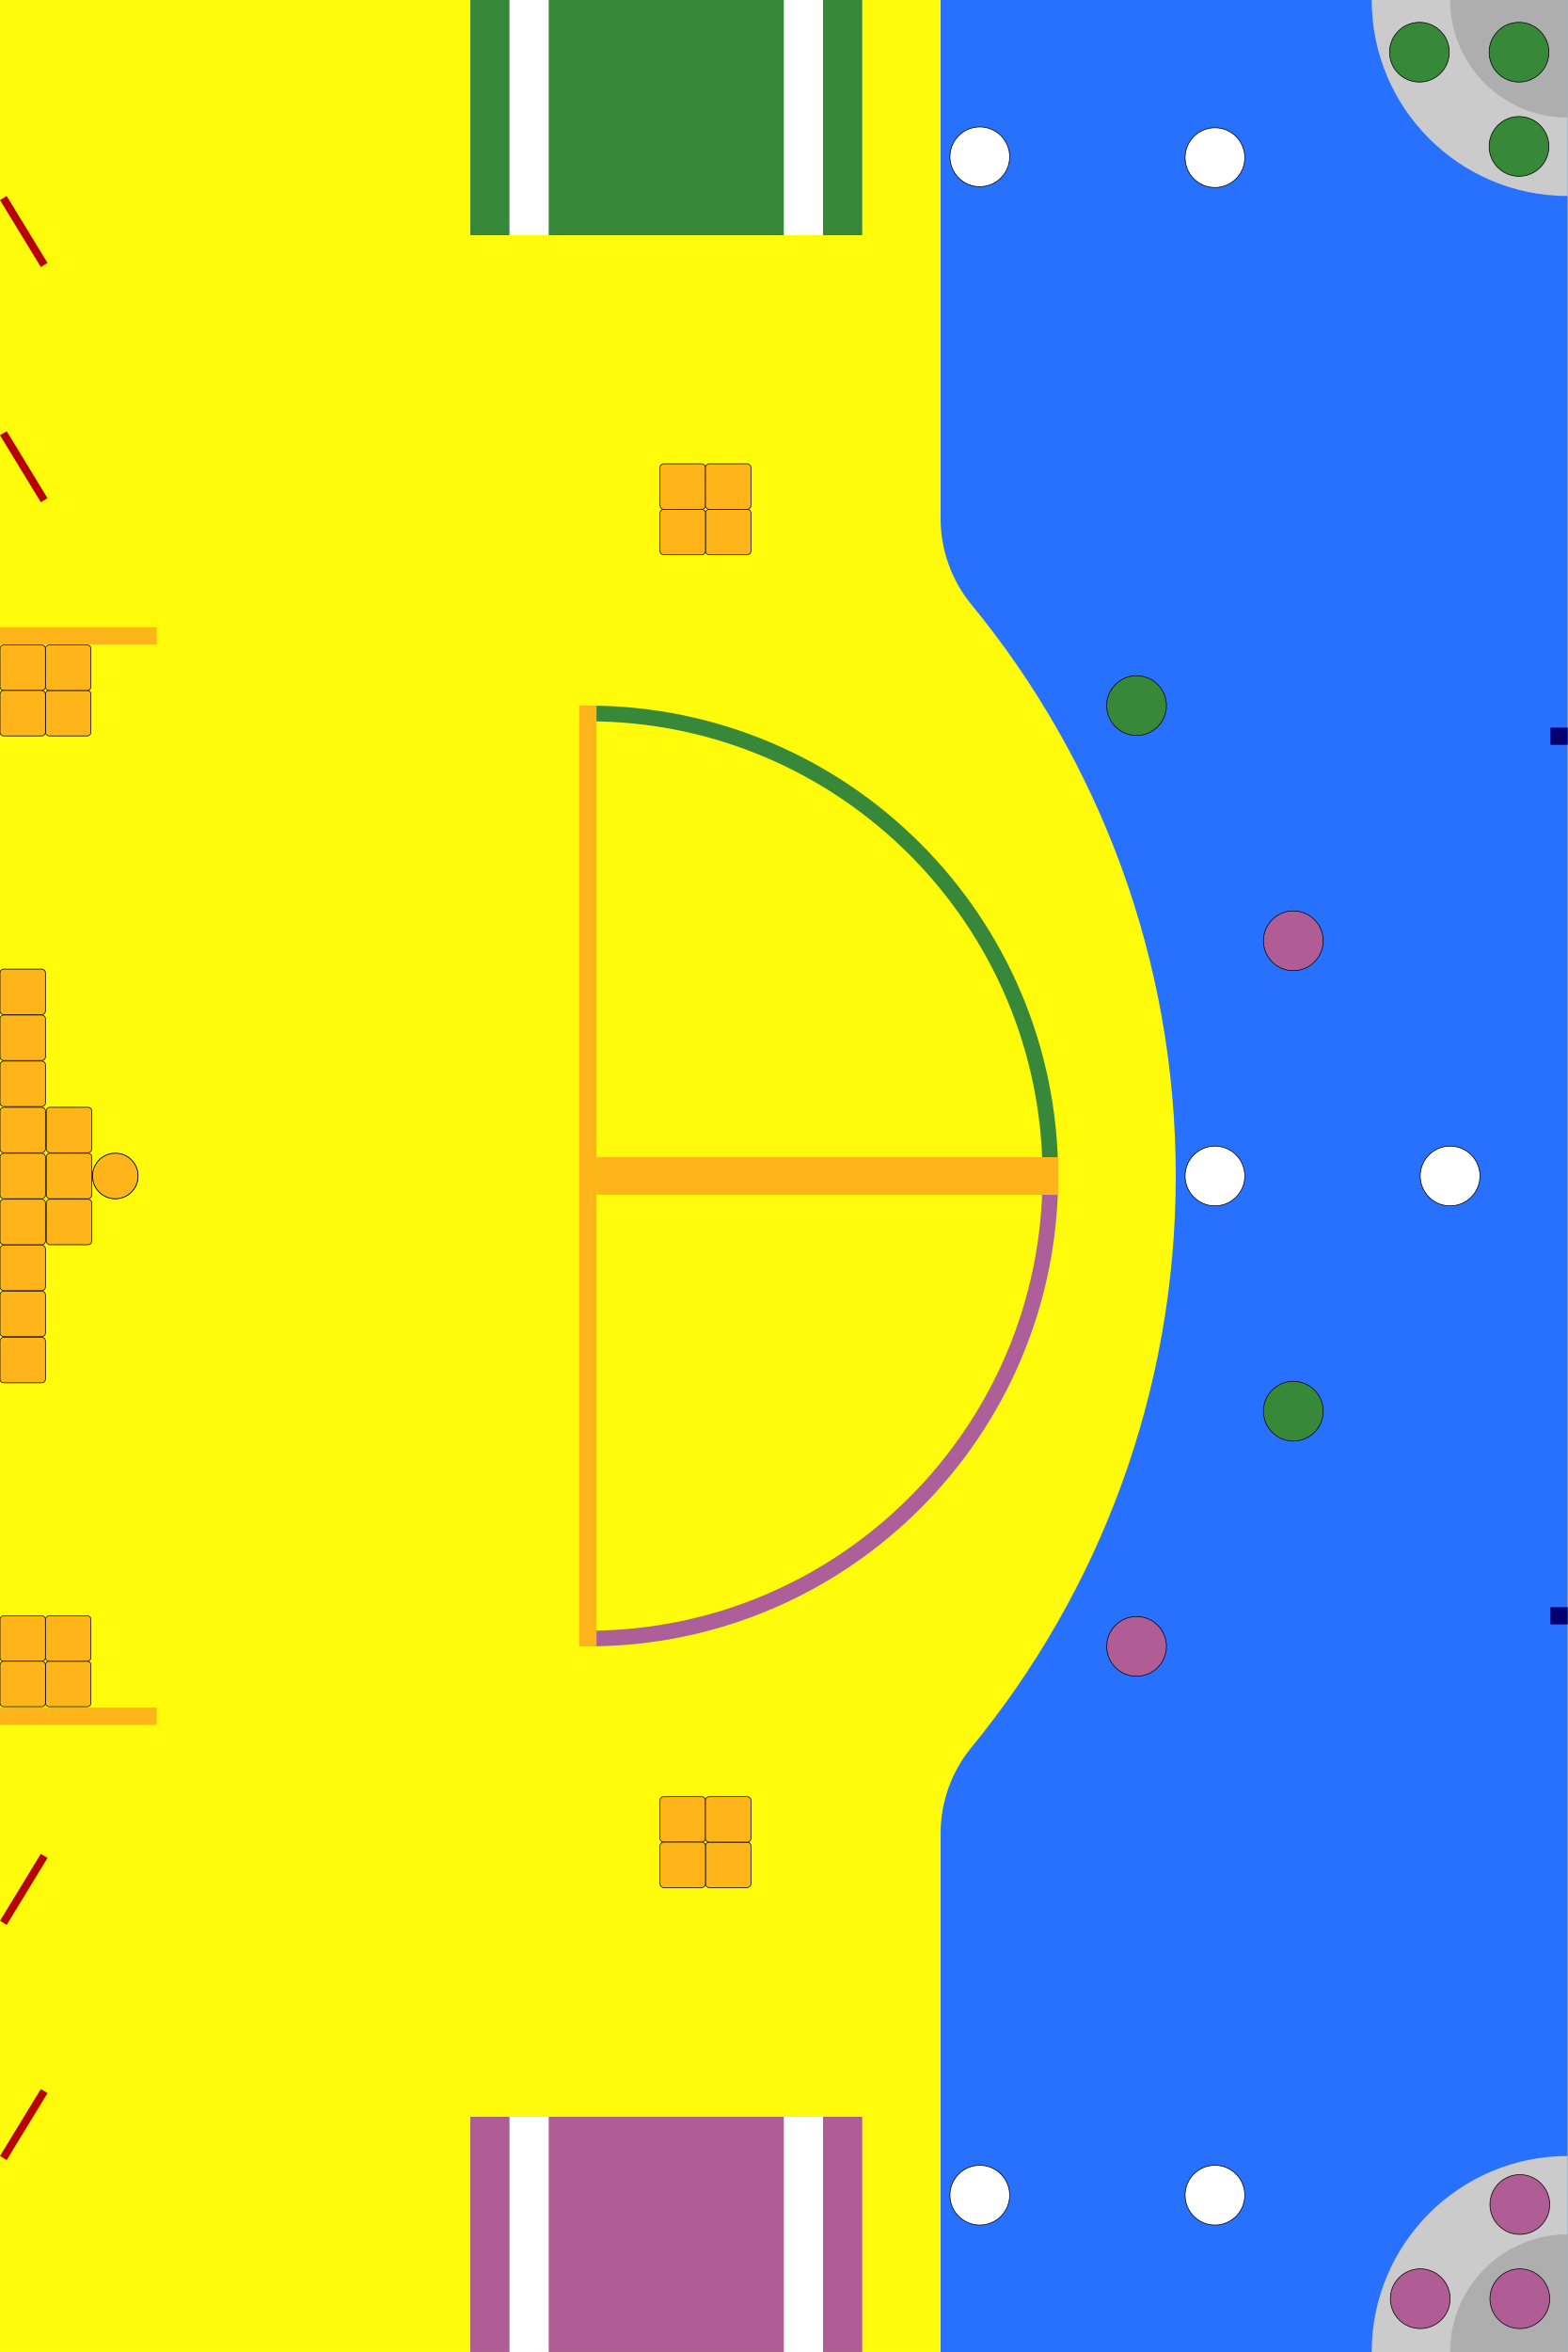
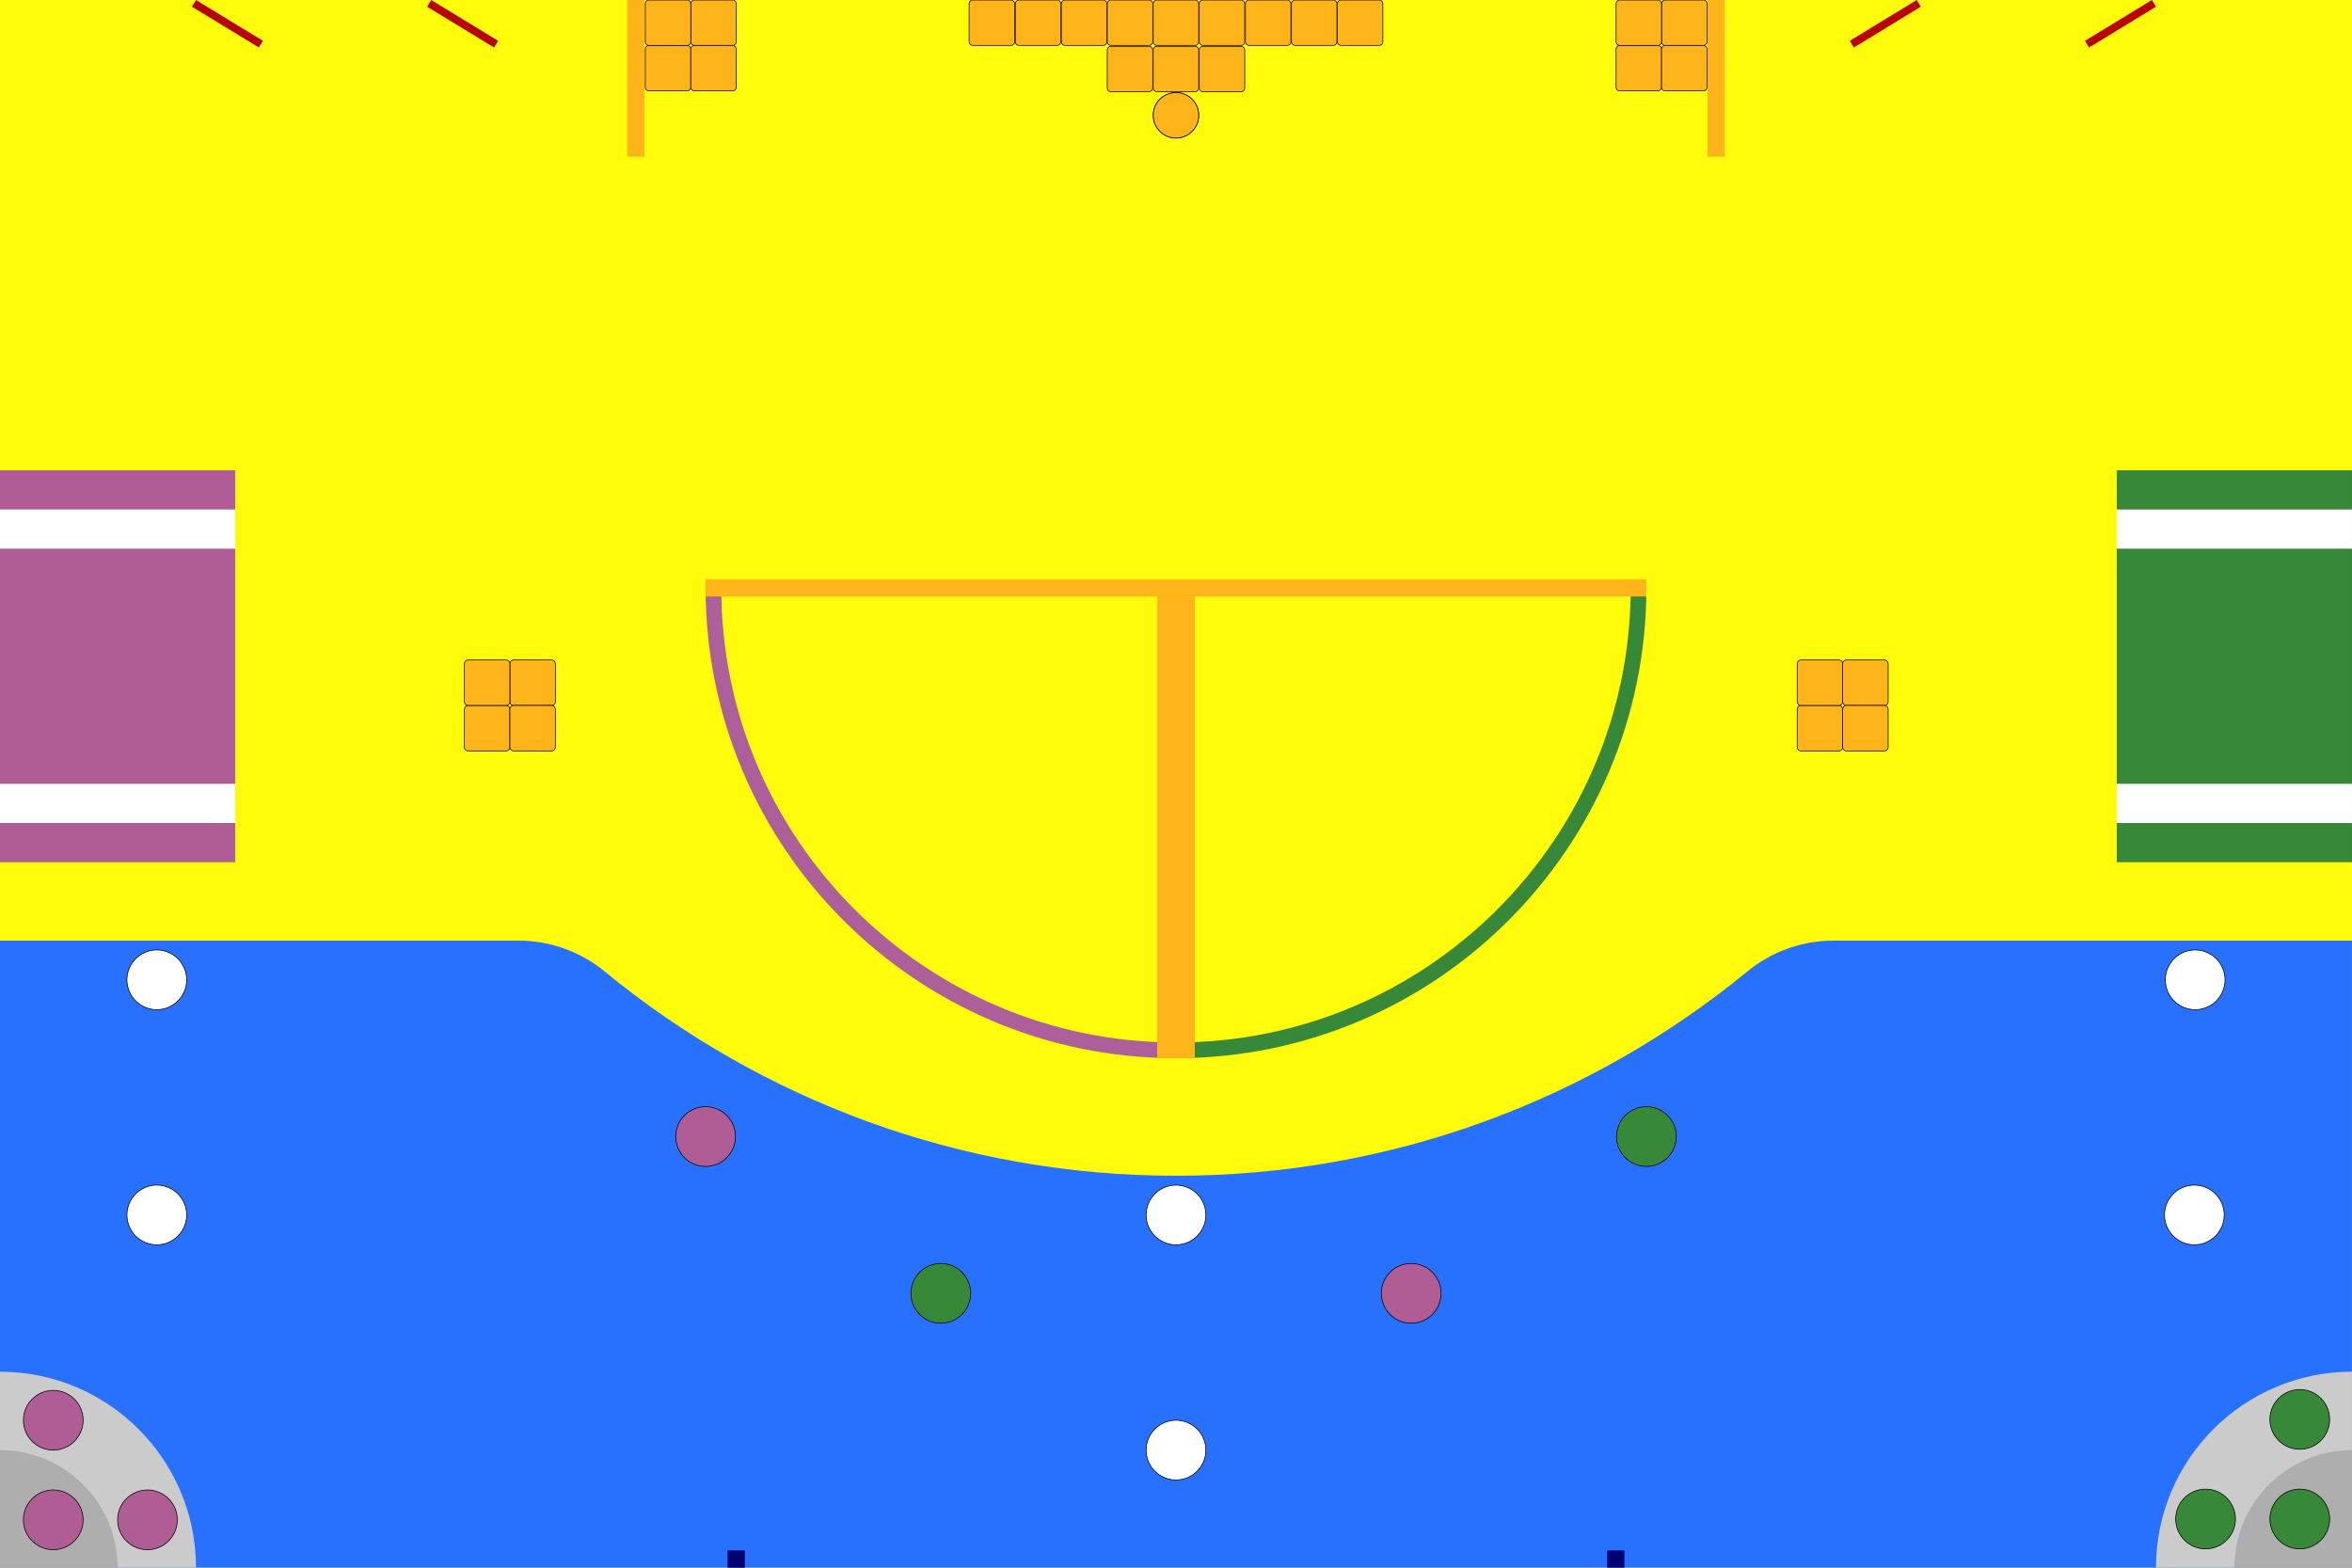
- <svg xmlns="http://www.w3.org/2000/svg" width="100%" height="100%" viewBox="0 0 5670 8504" version="1.1" xml:space="preserve" style="fill-rule:evenodd;clip-rule:evenodd;stroke-linecap:round;stroke-linejoin:round;stroke-miterlimit:1.414;">
-   <rect id="sable" x="0" y="0" width="5669.29" height="8503.94" style="fill:#fffb0a;" />
-   <path id="mer" d="M3512.87,2185.81c-71.965,-87.72 -111.296,-197.674 -111.296,-311.137c-0.002,-503.415 -0.002,-1874.67 -0.002,-1874.67l2267.72,0l0,8503.94l-2267.72,0c0,0 0,-1371.26 0,-1874.67c0,-113.463 39.331,-223.417 111.296,-311.138c461.789,-562.574 739.098,-1282.24 739.098,-2066.16c0,-783.921 -277.309,-1503.58 -739.096,-2066.16Z" style="fill:#2871ff;" />
+ <svg xmlns="http://www.w3.org/2000/svg" width="100%" height="100%" viewBox="0 0 8504 5670" version="1.1" xml:space="preserve" style="fill-rule:evenodd;clip-rule:evenodd;stroke-linecap:round;stroke-linejoin:round;stroke-miterlimit:1.414;">
+   <path id="sable" d="M8503.94,5669.29l0,-5669.29l-8503.94,0l0,5669.29l8503.94,0Z" style="fill:#fffb0a;" />
+   <path id="mer" d="M6318.13,3512.87c87.72,-71.965 197.674,-111.296 311.137,-111.296c503.415,-0.002 1874.67,-0.002 1874.67,-0.002l0,2267.72l-8503.94,0l0,-2267.72c0,0 1371.26,0 1874.67,0c113.463,0 223.417,39.331 311.138,111.296c562.574,461.789 1282.24,739.098 2066.16,739.098c783.921,0 1503.58,-277.309 2066.16,-739.096l0.005,0Z" style="fill:#2871ff;" />
  <g id="serviette violette">
-     <rect x="1700.79" y="7653.54" width="1417.32" height="850.394" style="fill:#b05d95;" />
-     <rect x="1842.52" y="7653.54" width="141.732" height="850.394" style="fill:#fff;" />
-     <rect x="2834.65" y="7653.54" width="141.732" height="850.394" style="fill:#fff;" />
+     <path d="M850.403,3118.11l0,-1417.32l-850.394,0l0,1417.32l850.394,0Z" style="fill:#b05d95;" />
+     <path d="M850.403,1984.25l0,-141.732l-850.394,0l0,141.732l850.394,0Z" style="fill:#fff;" />
+     <path d="M850.403,2976.38l0,-141.732l-850.394,0l0,141.732l850.394,0Z" style="fill:#fff;" />
  </g>
  <g id="serviette verte">
-     <rect x="1700.79" y="0" width="1417.32" height="850.394" style="fill:#378839;" />
-     <rect x="1842.52" y="0" width="141.732" height="850.394" style="fill:#fff;" />
-     <rect x="2834.65" y="0" width="141.732" height="850.394" style="fill:#fff;" />
+     <path d="M8503.94,3118.11l0,-1417.32l-850.394,0l0,1417.32l850.394,0Z" style="fill:#378839;" />
+     <path d="M8503.94,1984.25l0,-141.732l-850.394,0l0,141.732l850.394,0Z" style="fill:#fff;" />
+     <path d="M8503.94,2976.38l0,-141.732l-850.394,0l0,141.732l850.394,0Z" style="fill:#fff;" />
  </g>
-   <rect x="0" y="6173.86" width="566.929" height="62.362" style="fill:#ffb419;" />
-   <rect x="0" y="2267.72" width="566.929" height="62.362" style="fill:#ffb419;" />
+   <path d="M2330.08,566.929l0,-566.929l-62.362,0l0,566.929l62.362,0Z" style="fill:#ffb419;" />
+   <path d="M6236.22,566.929l0,-566.929l-62.362,0l0,566.929l62.362,0Z" style="fill:#ffb419;" />
  <g id="zone chateau">
-     <path d="M3770.08,4251.97c0,-907.401 -736.694,-1644.09 -1644.1,-1644.1l0,-56.693l2.75,0.002c937.428,1.487 1698.04,763.012 1698.04,1700.79l-56.693,0Z" style="fill:#378839;" />
-     <path d="M3770.08,4251.97l56.693,0c-0.051,937.824 -760.641,1699.3 -1698.04,1700.79l-2.75,0.002l0,-56.693c907.371,-0.001 1644.05,-736.645 1644.1,-1644.09Z" style="fill:#ad5f9a;" />
-     <rect x="2094.8" y="2551.18" width="62.362" height="3401.58" style="fill:#ffb419;" />
-     <rect x="2157.16" y="4183.94" width="1669.61" height="136.063" style="fill:#ffb419;" />
+     <path d="M4251.97,3770.08c907.401,0 1644.09,-736.694 1644.1,-1644.1l56.693,0l-0.002,2.75c-1.487,937.428 -763.012,1698.04 -1700.79,1698.04l0,-56.693l-0.001,0.003Z" style="fill:#378839;" />
+     <path d="M4251.97,3770.08l0,56.693c-937.824,-0.051 -1699.3,-760.641 -1700.79,-1698.04l-0.002,-2.75l56.693,0c0.001,907.371 736.645,1644.05 1644.09,1644.1l0.009,-0.003Z" style="fill:#ad5f9a;" />
+     <path d="M5952.76,2157.16l0,-62.362l-3401.58,0l0,62.362l3401.58,0Z" style="fill:#ffb419;" />
+     <path d="M4320,3826.77l0,-1669.61l-136.063,0l0,1669.61l136.063,0Z" style="fill:#ffb419;" />
  </g>
  <g id="rochers">
-     <path d="M5669.29,0l0,708.661c-391.121,0 -708.661,-317.54 -708.661,-708.661l708.661,0Z" style="fill:#cbcbcb;" />
-     <path d="M5669.29,0l0,425.197c-234.672,0 -425.197,-190.524 -425.197,-425.197l425.197,0Z" style="fill:#aeaeae;" />
-     <circle cx="5493.29" cy="529.339" r="108" style="fill:#378839;stroke-width:2.5px;stroke:#000;" />
-     <circle cx="5133.09" cy="188.74" r="108" style="fill:#378839;stroke-width:2.5px;stroke:#000;" />
-     <circle cx="5493.29" cy="188.74" r="108" style="fill:#378839;stroke-width:2.5px;stroke:#000;" />
+     <path d="M8503.94,5669.29l-708.661,0c0,-391.121 317.54,-708.661 708.661,-708.661l0,708.661Z" style="fill:#cbcbcb;" />
+     <path d="M8503.94,5669.29l-425.197,0c0,-234.672 190.524,-425.197 425.197,-425.197l0,425.197Z" style="fill:#aeaeae;" />
+     <path d="M8082.6,5493.29c0,59.607 -48.393,108 -108,108c-59.607,0 -108,-48.393 -108,-108c0,-59.607 48.393,-108 108,-108c59.607,0 108,48.393 108,108Z" style="fill:#378839;stroke-width:2.5px;stroke:#000;" />
+     <path d="M8423.2,5133.09c0,59.607 -48.393,108 -108,108c-59.607,0 -108,-48.393 -108,-108c0,-59.607 48.393,-108 108,-108c59.607,0 108,48.393 108,108Z" style="fill:#378839;stroke-width:2.5px;stroke:#000;" />
+     <path d="M8423.2,5493.29c0,59.607 -48.393,108 -108,108c-59.607,0 -108,-48.393 -108,-108c0,-59.607 48.393,-108 108,-108c59.607,0 108,48.393 108,108Z" style="fill:#378839;stroke-width:2.5px;stroke:#000;" />
  </g>
  <g id="rochers1">
-     <path d="M5669.29,8503.94l0,-708.661c-391.121,0 -708.661,317.54 -708.661,708.661l708.661,0Z" style="fill:#cbcbcb;" />
-     <path d="M5669.29,8503.94l0,-425.197c-234.672,0 -425.197,190.524 -425.197,425.197l425.197,0Z" style="fill:#aeaeae;" />
-     <circle cx="5496.29" cy="7970.74" r="108" style="fill:#b05d95;stroke-width:2.5px;stroke:#000;" />
-     <circle cx="5136.09" cy="8311.34" r="108" style="fill:#b05d95;stroke-width:2.5px;stroke:#000;" />
-     <circle cx="5496.29" cy="8311.34" r="108" style="fill:#b05d95;stroke-width:2.5px;stroke:#000;" />
+     <path d="M0.003,5669.29l708.661,0c0,-391.121 -317.54,-708.661 -708.661,-708.661l0,708.661Z" style="fill:#cbcbcb;" />
+     <path d="M0.003,5669.29l425.197,0c0,-234.672 -190.524,-425.197 -425.197,-425.197l0,425.197Z" style="fill:#aeaeae;" />
+     <path d="M641.203,5496.29c0,59.607 -48.393,108 -108,108c-59.607,0 -108,-48.393 -108,-108c0,-59.607 48.393,-108 108,-108c59.607,0 108,48.393 108,108Z" style="fill:#b05d95;stroke-width:2.5px;stroke:#000;" />
+     <path d="M300.603,5136.09c0,59.607 -48.393,108 -108,108c-59.607,0 -108,-48.393 -108,-108c0,-59.607 48.393,-108 108,-108c59.607,0 108,48.393 108,108Z" style="fill:#b05d95;stroke-width:2.5px;stroke:#000;" />
+     <path d="M300.603,5496.29c0,59.607 -48.393,108 -108,108c-59.607,0 -108,-48.393 -108,-108c0,-59.607 48.393,-108 108,-108c59.607,0 108,48.393 108,108Z" style="fill:#b05d95;stroke-width:2.5px;stroke:#000;" />
  </g>
-   <rect x="5606.93" y="5811.02" width="62.362" height="62.362" style="fill:#010071;" />
-   <rect x="5606.93" y="2630.55" width="62.362" height="62.362" style="fill:#010071;" />
+   <path d="M2692.92,5669.29l0,-62.362l-62.362,0l0,62.362l62.362,0Z" style="fill:#010071;" />
+   <path d="M5873.39,5669.29l0,-62.362l-62.362,0l0,62.362l62.362,0Z" style="fill:#010071;" />
  <g id="portes">
-     <path d="M171.783,7568.02l-24.202,-14.758l-147.581,242.017l24.202,14.758l147.581,-242.017Z" style="fill:#b90000;" />
-     <path d="M171.783,6717.62l-24.202,-14.758l-147.581,242.016l24.202,14.758l147.581,-242.016Z" style="fill:#b90000;" />
+     <path d="M935.923,171.783l14.758,-24.202l-242.017,-147.581l-14.758,24.202l242.017,147.581Z" style="fill:#b90000;" />
+     <path d="M1786.32,171.783l14.758,-24.202l-242.016,-147.581l-14.758,24.202l242.016,147.581Z" style="fill:#b90000;" />
  </g>
  <g id="cubes">
    <g id="cubes1">
-       <path d="M164.409,5855.54c0,-7.474 -6.068,-13.542 -13.542,-13.542l-137.325,0c-7.474,0 -13.542,6.068 -13.542,13.542l0,137.325c0,7.474 6.068,13.542 13.542,13.542l137.325,0c7.474,0 13.542,-6.068 13.542,-13.542l0,-137.325Z" style="fill:#ffb419;stroke-width:2.5px;stroke:#000;" />
-       <path d="M328.819,6019.95c0,-7.474 -6.068,-13.542 -13.542,-13.542l-137.326,0c-7.474,0 -13.542,6.068 -13.542,13.542l0,137.326c0,7.474 6.068,13.542 13.542,13.542l137.326,0c7.474,0 13.542,-6.068 13.542,-13.542l0,-137.326Z" style="fill:#ffb419;stroke-width:2.5px;stroke:#000;" />
-       <path d="M164.409,6019.95c0,-7.474 -6.068,-13.542 -13.542,-13.542l-137.325,0c-7.474,0 -13.542,6.068 -13.542,13.542l0,137.326c0,7.474 6.068,13.542 13.542,13.542l137.325,0c7.474,0 13.542,-6.068 13.542,-13.542l0,-137.326Z" style="fill:#ffb419;stroke-width:2.5px;stroke:#000;" />
-       <path d="M328.819,5855.54c0,-7.474 -6.068,-13.542 -13.542,-13.542l-137.326,0c-7.474,0 -13.542,6.068 -13.542,13.542l0,137.325c0,7.474 6.068,13.542 13.542,13.542l137.326,0c7.474,0 13.542,-6.068 13.542,-13.542l0,-137.325Z" style="fill:#ffb419;stroke-width:2.5px;stroke:#000;" />
+       <path d="M2648.4,164.409c7.474,0 13.542,-6.068 13.542,-13.542l0,-137.325c0,-7.474 -6.068,-13.542 -13.542,-13.542l-137.325,0c-7.474,0 -13.542,6.068 -13.542,13.542l0,137.325c0,7.474 6.068,13.542 13.542,13.542l137.325,0Z" style="fill:#ffb419;stroke-width:2.5px;stroke:#000;" />
+       <path d="M2483.99,328.819c7.474,0 13.542,-6.068 13.542,-13.542l0,-137.326c0,-7.474 -6.068,-13.542 -13.542,-13.542l-137.326,0c-7.474,0 -13.542,6.068 -13.542,13.542l0,137.326c0,7.474 6.068,13.542 13.542,13.542l137.326,0Z" style="fill:#ffb419;stroke-width:2.5px;stroke:#000;" />
+       <path d="M2483.99,164.409c7.474,0 13.542,-6.068 13.542,-13.542l0,-137.325c0,-7.474 -6.068,-13.542 -13.542,-13.542l-137.326,0c-7.474,0 -13.542,6.068 -13.542,13.542l0,137.325c0,7.474 6.068,13.542 13.542,13.542l137.326,0Z" style="fill:#ffb419;stroke-width:2.5px;stroke:#000;" />
+       <path d="M2648.4,328.819c7.474,0 13.542,-6.068 13.542,-13.542l0,-137.326c0,-7.474 -6.068,-13.542 -13.542,-13.542l-137.325,0c-7.474,0 -13.542,6.068 -13.542,13.542l0,137.326c0,7.474 6.068,13.542 13.542,13.542l137.325,0Z" style="fill:#ffb419;stroke-width:2.5px;stroke:#000;" />
    </g>
    <g id="cubes2">
-       <path d="M2551.18,1690.65c0,-7.474 -6.068,-13.542 -13.542,-13.542l-137.325,0c-7.474,0 -13.542,6.068 -13.542,13.542l0,137.326c0,7.474 6.068,13.542 13.542,13.542l137.325,0c7.474,0 13.542,-6.068 13.542,-13.542l0,-137.326Z" style="fill:#ffb419;stroke-width:2.5px;stroke:#000;" />
-       <path d="M2715.59,1855.06c0,-7.474 -6.068,-13.542 -13.542,-13.542l-137.326,0c-7.474,0 -13.542,6.068 -13.542,13.542l0,137.325c0,7.474 6.068,13.542 13.542,13.542l137.326,0c7.474,0 13.542,-6.068 13.542,-13.542l0,-137.325Z" style="fill:#ffb419;stroke-width:2.5px;stroke:#000;" />
-       <path d="M2551.18,1855.06c0,-7.474 -6.068,-13.542 -13.542,-13.542l-137.325,0c-7.474,0 -13.542,6.068 -13.542,13.542l0,137.325c0,7.474 6.068,13.542 13.542,13.542l137.325,0c7.474,0 13.542,-6.068 13.542,-13.542l0,-137.325Z" style="fill:#ffb419;stroke-width:2.5px;stroke:#000;" />
-       <path d="M2715.59,1690.65c0,-7.474 -6.068,-13.542 -13.542,-13.542l-137.326,0c-7.474,0 -13.542,6.068 -13.542,13.542l0,137.326c0,7.474 6.068,13.542 13.542,13.542l137.326,0c7.474,0 13.542,-6.068 13.542,-13.542l0,-137.326Z" style="fill:#ffb419;stroke-width:2.5px;stroke:#000;" />
+       <path d="M6813.29,2551.18c7.474,0 13.542,-6.068 13.542,-13.542l0,-137.325c0,-7.474 -6.068,-13.542 -13.542,-13.542l-137.326,0c-7.474,0 -13.542,6.068 -13.542,13.542l0,137.325c0,7.474 6.068,13.542 13.542,13.542l137.326,0Z" style="fill:#ffb419;stroke-width:2.5px;stroke:#000;" />
+       <path d="M6648.88,2715.59c7.474,0 13.542,-6.068 13.542,-13.542l0,-137.326c0,-7.474 -6.068,-13.542 -13.542,-13.542l-137.325,0c-7.474,0 -13.542,6.068 -13.542,13.542l0,137.326c0,7.474 6.068,13.542 13.542,13.542l137.325,0Z" style="fill:#ffb419;stroke-width:2.5px;stroke:#000;" />
+       <path d="M6648.88,2551.18c7.474,0 13.542,-6.068 13.542,-13.542l0,-137.325c0,-7.474 -6.068,-13.542 -13.542,-13.542l-137.325,0c-7.474,0 -13.542,6.068 -13.542,13.542l0,137.325c0,7.474 6.068,13.542 13.542,13.542l137.325,0Z" style="fill:#ffb419;stroke-width:2.5px;stroke:#000;" />
+       <path d="M6813.29,2715.59c7.474,0 13.542,-6.068 13.542,-13.542l0,-137.326c0,-7.474 -6.068,-13.542 -13.542,-13.542l-137.326,0c-7.474,0 -13.542,6.068 -13.542,13.542l0,137.326c0,7.474 6.068,13.542 13.542,13.542l137.326,0Z" style="fill:#ffb419;stroke-width:2.5px;stroke:#000;" />
    </g>
    <g id="cubes3">
-       <path d="M2551.18,6509.55c0,-7.474 -6.068,-13.542 -13.542,-13.542l-137.325,0c-7.474,0 -13.542,6.068 -13.542,13.542l0,137.325c0,7.474 6.068,13.542 13.542,13.542l137.325,0c7.474,0 13.542,-6.068 13.542,-13.542l0,-137.325Z" style="fill:#ffb419;stroke-width:2.5px;stroke:#000;" />
-       <path d="M2715.59,6673.96c0,-7.474 -6.068,-13.542 -13.542,-13.542l-137.326,0c-7.474,0 -13.542,6.068 -13.542,13.542l0,137.326c0,7.474 6.068,13.542 13.542,13.542l137.326,0c7.474,0 13.542,-6.068 13.542,-13.542l0,-137.326Z" style="fill:#ffb419;stroke-width:2.5px;stroke:#000;" />
-       <path d="M2551.18,6673.96c0,-7.474 -6.068,-13.542 -13.542,-13.542l-137.325,0c-7.474,0 -13.542,6.068 -13.542,13.542l0,137.326c0,7.474 6.068,13.542 13.542,13.542l137.325,0c7.474,0 13.542,-6.068 13.542,-13.542l0,-137.326Z" style="fill:#ffb419;stroke-width:2.5px;stroke:#000;" />
-       <path d="M2715.59,6509.55c0,-7.474 -6.068,-13.542 -13.542,-13.542l-137.326,0c-7.474,0 -13.542,6.068 -13.542,13.542l0,137.325c0,7.474 6.068,13.542 13.542,13.542l137.326,0c7.474,0 13.542,-6.068 13.542,-13.542l0,-137.325Z" style="fill:#ffb419;stroke-width:2.5px;stroke:#000;" />
+       <path d="M1994.39,2551.18c7.474,0 13.542,-6.068 13.542,-13.542l0,-137.325c0,-7.474 -6.068,-13.542 -13.542,-13.542l-137.325,0c-7.474,0 -13.542,6.068 -13.542,13.542l0,137.325c0,7.474 6.068,13.542 13.542,13.542l137.325,0Z" style="fill:#ffb419;stroke-width:2.5px;stroke:#000;" />
+       <path d="M1829.98,2715.59c7.474,0 13.542,-6.068 13.542,-13.542l0,-137.326c0,-7.474 -6.068,-13.542 -13.542,-13.542l-137.326,0c-7.474,0 -13.542,6.068 -13.542,13.542l0,137.326c0,7.474 6.068,13.542 13.542,13.542l137.326,0Z" style="fill:#ffb419;stroke-width:2.5px;stroke:#000;" />
+       <path d="M1829.98,2551.18c7.474,0 13.542,-6.068 13.542,-13.542l0,-137.325c0,-7.474 -6.068,-13.542 -13.542,-13.542l-137.326,0c-7.474,0 -13.542,6.068 -13.542,13.542l0,137.325c0,7.474 6.068,13.542 13.542,13.542l137.326,0Z" style="fill:#ffb419;stroke-width:2.5px;stroke:#000;" />
+       <path d="M1994.39,2715.59c7.474,0 13.542,-6.068 13.542,-13.542l0,-137.326c0,-7.474 -6.068,-13.542 -13.542,-13.542l-137.325,0c-7.474,0 -13.542,6.068 -13.542,13.542l0,137.326c0,7.474 6.068,13.542 13.542,13.542l137.325,0Z" style="fill:#ffb419;stroke-width:2.5px;stroke:#000;" />
    </g>
    <g id="cubes4">
-       <path d="M164.409,2345.54c0,-7.474 -6.068,-13.542 -13.542,-13.542l-137.325,0c-7.474,0 -13.542,6.068 -13.542,13.542l0,137.325c0,7.474 6.068,13.542 13.542,13.542l137.325,0c7.474,0 13.542,-6.068 13.542,-13.542l0,-137.325Z" style="fill:#ffb419;stroke-width:2.5px;stroke:#000;" />
-       <path d="M328.819,2509.95c0,-7.474 -6.068,-13.542 -13.542,-13.542l-137.326,0c-7.474,0 -13.542,6.068 -13.542,13.542l0,137.326c0,7.474 6.068,13.542 13.542,13.542l137.326,0c7.474,0 13.542,-6.068 13.542,-13.542l0,-137.326Z" style="fill:#ffb419;stroke-width:2.5px;stroke:#000;" />
-       <path d="M164.409,2509.95c0,-7.474 -6.068,-13.542 -13.542,-13.542l-137.325,0c-7.474,0 -13.542,6.068 -13.542,13.542l0,137.326c0,7.474 6.068,13.542 13.542,13.542l137.325,0c7.474,0 13.542,-6.068 13.542,-13.542l0,-137.326Z" style="fill:#ffb419;stroke-width:2.5px;stroke:#000;" />
-       <path d="M328.819,2345.54c0,-7.474 -6.068,-13.542 -13.542,-13.542l-137.326,0c-7.474,0 -13.542,6.068 -13.542,13.542l0,137.325c0,7.474 6.068,13.542 13.542,13.542l137.326,0c7.474,0 13.542,-6.068 13.542,-13.542l0,-137.325Z" style="fill:#ffb419;stroke-width:2.5px;stroke:#000;" />
+       <path d="M6158.4,164.409c7.474,0 13.542,-6.068 13.542,-13.542l0,-137.325c0,-7.474 -6.068,-13.542 -13.542,-13.542l-137.325,0c-7.474,0 -13.542,6.068 -13.542,13.542l0,137.325c0,7.474 6.068,13.542 13.542,13.542l137.325,0Z" style="fill:#ffb419;stroke-width:2.5px;stroke:#000;" />
+       <path d="M5993.99,328.819c7.474,0 13.542,-6.068 13.542,-13.542l0,-137.326c0,-7.474 -6.068,-13.542 -13.542,-13.542l-137.326,0c-7.474,0 -13.542,6.068 -13.542,13.542l0,137.326c0,7.474 6.068,13.542 13.542,13.542l137.326,0Z" style="fill:#ffb419;stroke-width:2.5px;stroke:#000;" />
+       <path d="M5993.99,164.409c7.474,0 13.542,-6.068 13.542,-13.542l0,-137.325c0,-7.474 -6.068,-13.542 -13.542,-13.542l-137.326,0c-7.474,0 -13.542,6.068 -13.542,13.542l0,137.325c0,7.474 6.068,13.542 13.542,13.542l137.326,0Z" style="fill:#ffb419;stroke-width:2.5px;stroke:#000;" />
+       <path d="M6158.4,328.819c7.474,0 13.542,-6.068 13.542,-13.542l0,-137.326c0,-7.474 -6.068,-13.542 -13.542,-13.542l-137.325,0c-7.474,0 -13.542,6.068 -13.542,13.542l0,137.326c0,7.474 6.068,13.542 13.542,13.542l137.325,0Z" style="fill:#ffb419;stroke-width:2.5px;stroke:#000;" />
    </g>
    <g id="cubes5">
-       <circle cx="417" cy="4251.97" r="82.205" style="fill:#ffb419;stroke-width:2.5px;stroke:#000;" />
-       <circle cx="417" cy="4251.97" r="82.205" style="fill:#ffb419;stroke-width:2.5px;stroke:#000;" />
-       <path d="M164.409,3683.6c0,-7.474 -6.068,-13.542 -13.542,-13.542l-137.325,0c-7.474,0 -13.542,6.068 -13.542,13.542l0,137.325c0,7.475 6.068,13.543 13.542,13.543l137.325,0c7.474,0 13.542,-6.068 13.542,-13.543l0,-137.325Z" style="fill:#ffb419;stroke-width:2.5px;stroke:#000;" />
-       <path d="M164.409,4515.6c0,-7.474 -6.068,-13.542 -13.542,-13.542l-137.325,0c-7.474,0 -13.542,6.068 -13.542,13.542l0,137.325c0,7.475 6.068,13.543 13.542,13.543l137.325,0c7.474,0 13.542,-6.068 13.542,-13.543l0,-137.325Z" style="fill:#ffb419;stroke-width:2.5px;stroke:#000;" />
-       <path d="M164.409,4017.01c0,-7.475 -6.068,-13.542 -13.542,-13.542l-137.325,0c-7.474,0 -13.542,6.067 -13.542,13.542l0,137.325c0,7.474 6.068,13.542 13.542,13.542l137.325,0c7.474,0 13.542,-6.068 13.542,-13.542l0,-137.325Z" style="fill:#ffb419;stroke-width:2.5px;stroke:#000;" />
-       <path d="M331.819,4017.01c0,-7.475 -6.068,-13.542 -13.542,-13.542l-137.326,0c-7.474,0 -13.542,6.067 -13.542,13.542l0,137.325c0,7.474 6.068,13.542 13.542,13.542l137.326,0c7.474,0 13.542,-6.068 13.542,-13.542l0,-137.325Z" style="fill:#ffb419;stroke-width:2.5px;stroke:#000;" />
-       <path d="M164.409,4183.42c0,-7.474 -6.068,-13.542 -13.542,-13.542l-137.325,0c-7.474,0 -13.542,6.068 -13.542,13.542l0,137.325c0,7.474 6.068,13.542 13.542,13.542l137.325,0c7.474,0 13.542,-6.068 13.542,-13.542l0,-137.325Z" style="fill:#ffb419;stroke-width:2.5px;stroke:#000;" />
-       <path d="M331.819,4183.42c0,-7.474 -6.068,-13.542 -13.542,-13.542l-137.326,0c-7.474,0 -13.542,6.068 -13.542,13.542l0,137.325c0,7.474 6.068,13.542 13.542,13.542l137.326,0c7.474,0 13.542,-6.068 13.542,-13.542l0,-137.325Z" style="fill:#ffb419;stroke-width:2.5px;stroke:#000;" />
-       <path d="M164.409,4849.01c0,-7.475 -6.068,-13.542 -13.542,-13.542l-137.325,0c-7.474,0 -13.542,6.067 -13.542,13.542l0,137.325c0,7.474 6.068,13.542 13.542,13.542l137.325,0c7.474,0 13.542,-6.068 13.542,-13.542l0,-137.325Z" style="fill:#ffb419;stroke-width:2.5px;stroke:#000;" />
-       <path d="M164.409,3850.01c0,-7.475 -6.068,-13.542 -13.542,-13.542l-137.325,0c-7.474,0 -13.542,6.067 -13.542,13.542l0,137.325c0,7.474 6.068,13.542 13.542,13.542l137.325,0c7.474,0 13.542,-6.068 13.542,-13.542l0,-137.325Z" style="fill:#ffb419;stroke-width:2.5px;stroke:#000;" />
-       <path d="M164.409,4682.01c0,-7.475 -6.068,-13.542 -13.542,-13.542l-137.325,0c-7.474,0 -13.542,6.067 -13.542,13.542l0,137.325c0,7.474 6.068,13.542 13.542,13.542l137.325,0c7.474,0 13.542,-6.068 13.542,-13.542l0,-137.325Z" style="fill:#ffb419;stroke-width:2.5px;stroke:#000;" />
-       <path d="M164.409,3517.6c0,-7.474 -6.068,-13.542 -13.542,-13.542l-137.325,0c-7.474,0 -13.542,6.068 -13.542,13.542l0,137.325c0,7.475 6.068,13.543 13.542,13.543l137.325,0c7.474,0 13.542,-6.068 13.542,-13.543l0,-137.325Z" style="fill:#ffb419;stroke-width:2.5px;stroke:#000;" />
-       <path d="M164.409,4349.6c0,-7.474 -6.068,-13.542 -13.542,-13.542l-137.325,0c-7.474,0 -13.542,6.068 -13.542,13.542l0,137.325c0,7.475 6.068,13.543 13.542,13.543l137.325,0c7.474,0 13.542,-6.068 13.542,-13.543l0,-137.325Z" style="fill:#ffb419;stroke-width:2.5px;stroke:#000;" />
-       <path d="M331.819,4349.6c0,-7.474 -6.068,-13.542 -13.542,-13.542l-137.326,0c-7.474,0 -13.542,6.068 -13.542,13.542l0,137.325c0,7.475 6.068,13.543 13.542,13.543l137.326,0c7.474,0 13.542,-6.068 13.542,-13.543l0,-137.325Z" style="fill:#ffb419;stroke-width:2.5px;stroke:#000;" />
+       <path d="M4334.18,417c0,45.37 -36.835,82.205 -82.205,82.205c-45.37,0 -82.205,-36.835 -82.205,-82.205c0,-45.37 36.835,-82.205 82.205,-82.205c45.37,0 82.205,36.835 82.205,82.205Z" style="fill:#ffb419;stroke-width:2.5px;stroke:#000;" />
+       <path d="M4334.18,417c0,45.37 -36.835,82.205 -82.205,82.205c-45.37,0 -82.205,-36.835 -82.205,-82.205c0,-45.37 36.835,-82.205 82.205,-82.205c45.37,0 82.205,36.835 82.205,82.205Z" style="fill:#ffb419;stroke-width:2.5px;stroke:#000;" />
+       <path d="M4820.34,164.409c7.474,0 13.542,-6.068 13.542,-13.542l0,-137.325c0,-7.474 -6.068,-13.542 -13.542,-13.542l-137.325,0c-7.475,0 -13.543,6.068 -13.543,13.542l0,137.325c0,7.474 6.068,13.542 13.543,13.542l137.325,0Z" style="fill:#ffb419;stroke-width:2.5px;stroke:#000;" />
+       <path d="M3988.34,164.409c7.474,0 13.542,-6.068 13.542,-13.542l0,-137.325c0,-7.474 -6.068,-13.542 -13.542,-13.542l-137.325,0c-7.475,0 -13.543,6.068 -13.543,13.542l0,137.325c0,7.474 6.068,13.542 13.543,13.542l137.325,0Z" style="fill:#ffb419;stroke-width:2.5px;stroke:#000;" />
+       <path d="M4486.93,164.409c7.475,0 13.542,-6.068 13.542,-13.542l0,-137.325c0,-7.474 -6.067,-13.542 -13.542,-13.542l-137.325,0c-7.474,0 -13.542,6.068 -13.542,13.542l0,137.325c0,7.474 6.068,13.542 13.542,13.542l137.325,0Z" style="fill:#ffb419;stroke-width:2.5px;stroke:#000;" />
+       <path d="M4486.93,331.819c7.475,0 13.542,-6.068 13.542,-13.542l0,-137.326c0,-7.474 -6.067,-13.542 -13.542,-13.542l-137.325,0c-7.474,0 -13.542,6.068 -13.542,13.542l0,137.326c0,7.474 6.068,13.542 13.542,13.542l137.325,0Z" style="fill:#ffb419;stroke-width:2.5px;stroke:#000;" />
+       <path d="M4320.52,164.409c7.474,0 13.542,-6.068 13.542,-13.542l0,-137.325c0,-7.474 -6.068,-13.542 -13.542,-13.542l-137.325,0c-7.474,0 -13.542,6.068 -13.542,13.542l0,137.325c0,7.474 6.068,13.542 13.542,13.542l137.325,0Z" style="fill:#ffb419;stroke-width:2.5px;stroke:#000;" />
+       <path d="M4320.52,331.819c7.474,0 13.542,-6.068 13.542,-13.542l0,-137.326c0,-7.474 -6.068,-13.542 -13.542,-13.542l-137.325,0c-7.474,0 -13.542,6.068 -13.542,13.542l0,137.326c0,7.474 6.068,13.542 13.542,13.542l137.325,0Z" style="fill:#ffb419;stroke-width:2.5px;stroke:#000;" />
+       <path d="M3654.93,164.409c7.475,0 13.542,-6.068 13.542,-13.542l0,-137.325c0,-7.474 -6.067,-13.542 -13.542,-13.542l-137.325,0c-7.474,0 -13.542,6.068 -13.542,13.542l0,137.325c0,7.474 6.068,13.542 13.542,13.542l137.325,0Z" style="fill:#ffb419;stroke-width:2.5px;stroke:#000;" />
+       <path d="M4653.93,164.409c7.475,0 13.542,-6.068 13.542,-13.542l0,-137.325c0,-7.474 -6.067,-13.542 -13.542,-13.542l-137.325,0c-7.474,0 -13.542,6.068 -13.542,13.542l0,137.325c0,7.474 6.068,13.542 13.542,13.542l137.325,0Z" style="fill:#ffb419;stroke-width:2.5px;stroke:#000;" />
+       <path d="M3821.93,164.409c7.475,0 13.542,-6.068 13.542,-13.542l0,-137.325c0,-7.474 -6.067,-13.542 -13.542,-13.542l-137.325,0c-7.474,0 -13.542,6.068 -13.542,13.542l0,137.325c0,7.474 6.068,13.542 13.542,13.542l137.325,0Z" style="fill:#ffb419;stroke-width:2.5px;stroke:#000;" />
+       <path d="M4986.34,164.409c7.474,0 13.542,-6.068 13.542,-13.542l0,-137.325c0,-7.474 -6.068,-13.542 -13.542,-13.542l-137.325,0c-7.475,0 -13.543,6.068 -13.543,13.542l0,137.325c0,7.474 6.068,13.542 13.543,13.542l137.325,0Z" style="fill:#ffb419;stroke-width:2.5px;stroke:#000;" />
+       <path d="M4154.34,164.409c7.474,0 13.542,-6.068 13.542,-13.542l0,-137.325c0,-7.474 -6.068,-13.542 -13.542,-13.542l-137.325,0c-7.475,0 -13.543,6.068 -13.543,13.542l0,137.325c0,7.474 6.068,13.542 13.543,13.542l137.325,0Z" style="fill:#ffb419;stroke-width:2.5px;stroke:#000;" />
+       <path d="M4154.34,331.819c7.474,0 13.542,-6.068 13.542,-13.542l0,-137.326c0,-7.474 -6.068,-13.542 -13.542,-13.542l-137.325,0c-7.475,0 -13.543,6.068 -13.543,13.542l0,137.326c0,7.474 6.068,13.542 13.543,13.542l137.325,0Z" style="fill:#ffb419;stroke-width:2.5px;stroke:#000;" />
    </g>
  </g>
  <g id="portes1">
-     <path d="M171.783,950.678l-24.202,14.758l-147.581,-242.016l24.202,-14.759l147.581,242.017Z" style="fill:#b90000;" />
-     <path d="M171.783,1801.07l-24.202,14.759l-147.581,-242.017l24.202,-14.758l147.581,242.016Z" style="fill:#b90000;" />
+     <path d="M7553.27,171.783l-14.758,-24.202l242.016,-147.581l14.759,24.202l-242.017,147.581Z" style="fill:#b90000;" />
+     <path d="M6702.87,171.783l-14.759,-24.202l242.017,-147.581l14.758,24.202l-242.016,147.581Z" style="fill:#b90000;" />
  </g>
  <g>
-     <circle cx="3543.31" cy="7937.01" r="108" style="fill:#fff;stroke-width:2.5px;stroke:#000;" />
-     <circle cx="4110.24" cy="5952.76" r="108" style="fill:#b05d95;stroke-width:2.5px;stroke:#000;" />
-     <circle cx="4393.7" cy="4251.97" r="108" style="fill:#fff;stroke-width:2.5px;stroke:#000;" />
-     <circle cx="5244.09" cy="4251.97" r="108" style="fill:#fff;stroke-width:2.5px;stroke:#000;" />
-     <circle cx="4677.16" cy="5102.36" r="108" style="fill:#378839;stroke-width:2.5px;stroke:#000;" />
-     <circle cx="4677.16" cy="3401.58" r="108" style="fill:#b05d95;stroke-width:2.5px;stroke:#000;" />
-     <circle cx="4110.24" cy="2551.18" r="108" style="fill:#378839;stroke-width:2.5px;stroke:#000;" />
-     <circle cx="4393.7" cy="7937.01" r="108" style="fill:#fff;stroke-width:2.5px;stroke:#000;" />
-     <circle cx="3543.31" cy="566.929" r="108" style="fill:#fff;stroke-width:2.5px;stroke:#000;" />
-     <circle cx="4393.7" cy="569.929" r="108" style="fill:#fff;stroke-width:2.5px;stroke:#000;" />
+     <path d="M674.933,3543.31c0,59.607 -48.393,108 -108,108c-59.607,0 -108,-48.393 -108,-108c0,-59.607 48.393,-108 108,-108c59.607,0 108,48.393 108,108Z" style="fill:#fff;stroke-width:2.5px;stroke:#000;" />
+     <path d="M2659.18,4110.24c0,59.607 -48.393,108 -108,108c-59.607,0 -108,-48.393 -108,-108c0,-59.607 48.393,-108 108,-108c59.607,0 108,48.393 108,108Z" style="fill:#b05d95;stroke-width:2.5px;stroke:#000;" />
+     <path d="M4359.97,4393.7c0,59.607 -48.393,108 -108,108c-59.607,0 -108,-48.393 -108,-108c0,-59.607 48.393,-108 108,-108c59.607,0 108,48.393 108,108Z" style="fill:#fff;stroke-width:2.5px;stroke:#000;" />
+     <path d="M4359.97,5244.09c0,59.607 -48.393,108 -108,108c-59.607,0 -108,-48.393 -108,-108c0,-59.607 48.393,-108 108,-108c59.607,0 108,48.393 108,108Z" style="fill:#fff;stroke-width:2.5px;stroke:#000;" />
+     <path d="M3509.58,4677.16c0,59.607 -48.393,108 -108,108c-59.607,0 -108,-48.393 -108,-108c0,-59.607 48.393,-108 108,-108c59.607,0 108,48.393 108,108Z" style="fill:#378839;stroke-width:2.5px;stroke:#000;" />
+     <path d="M5210.36,4677.16c0,59.607 -48.393,108 -108,108c-59.607,0 -108,-48.393 -108,-108c0,-59.607 48.393,-108 108,-108c59.607,0 108,48.393 108,108Z" style="fill:#b05d95;stroke-width:2.5px;stroke:#000;" />
+     <path d="M6060.76,4110.24c0,59.607 -48.393,108 -108,108c-59.607,0 -108,-48.393 -108,-108c0,-59.607 48.393,-108 108,-108c59.607,0 108,48.393 108,108Z" style="fill:#378839;stroke-width:2.5px;stroke:#000;" />
+     <path d="M674.933,4393.7c0,59.607 -48.393,108 -108,108c-59.607,0 -108,-48.393 -108,-108c0,-59.607 48.393,-108 108,-108c59.607,0 108,48.393 108,108Z" style="fill:#fff;stroke-width:2.5px;stroke:#000;" />
+     <path d="M8045.01,3543.31c0,59.607 -48.393,108 -108,108c-59.607,0 -108,-48.393 -108,-108c0,-59.607 48.393,-108 108,-108c59.607,0 108,48.393 108,108Z" style="fill:#fff;stroke-width:2.5px;stroke:#000;" />
+     <path d="M8042.01,4393.7c0,59.607 -48.393,108 -108,108c-59.607,0 -108,-48.393 -108,-108c0,-59.607 48.393,-108 108,-108c59.607,0 108,48.393 108,108Z" style="fill:#fff;stroke-width:2.5px;stroke:#000;" />
  </g>
</svg>
